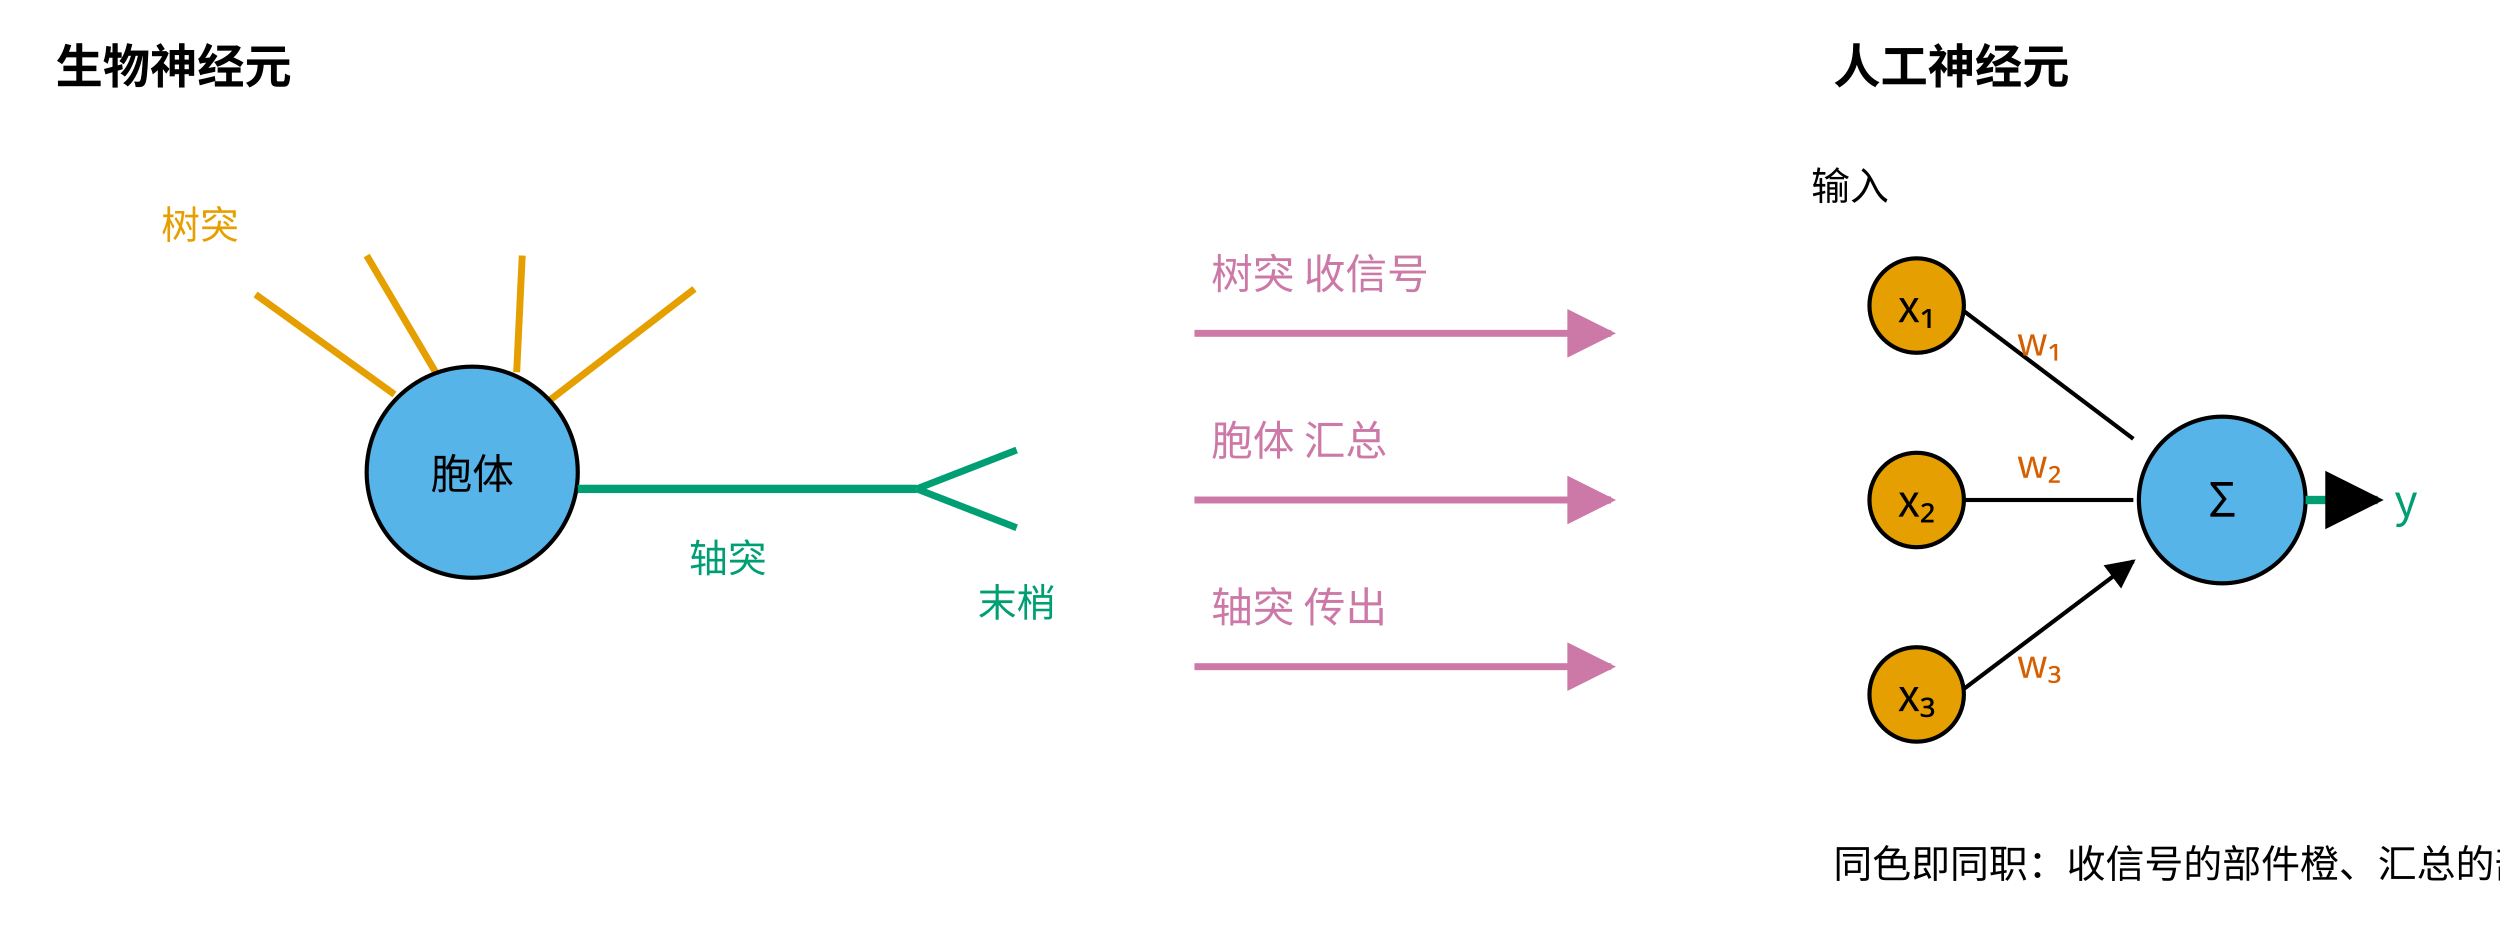
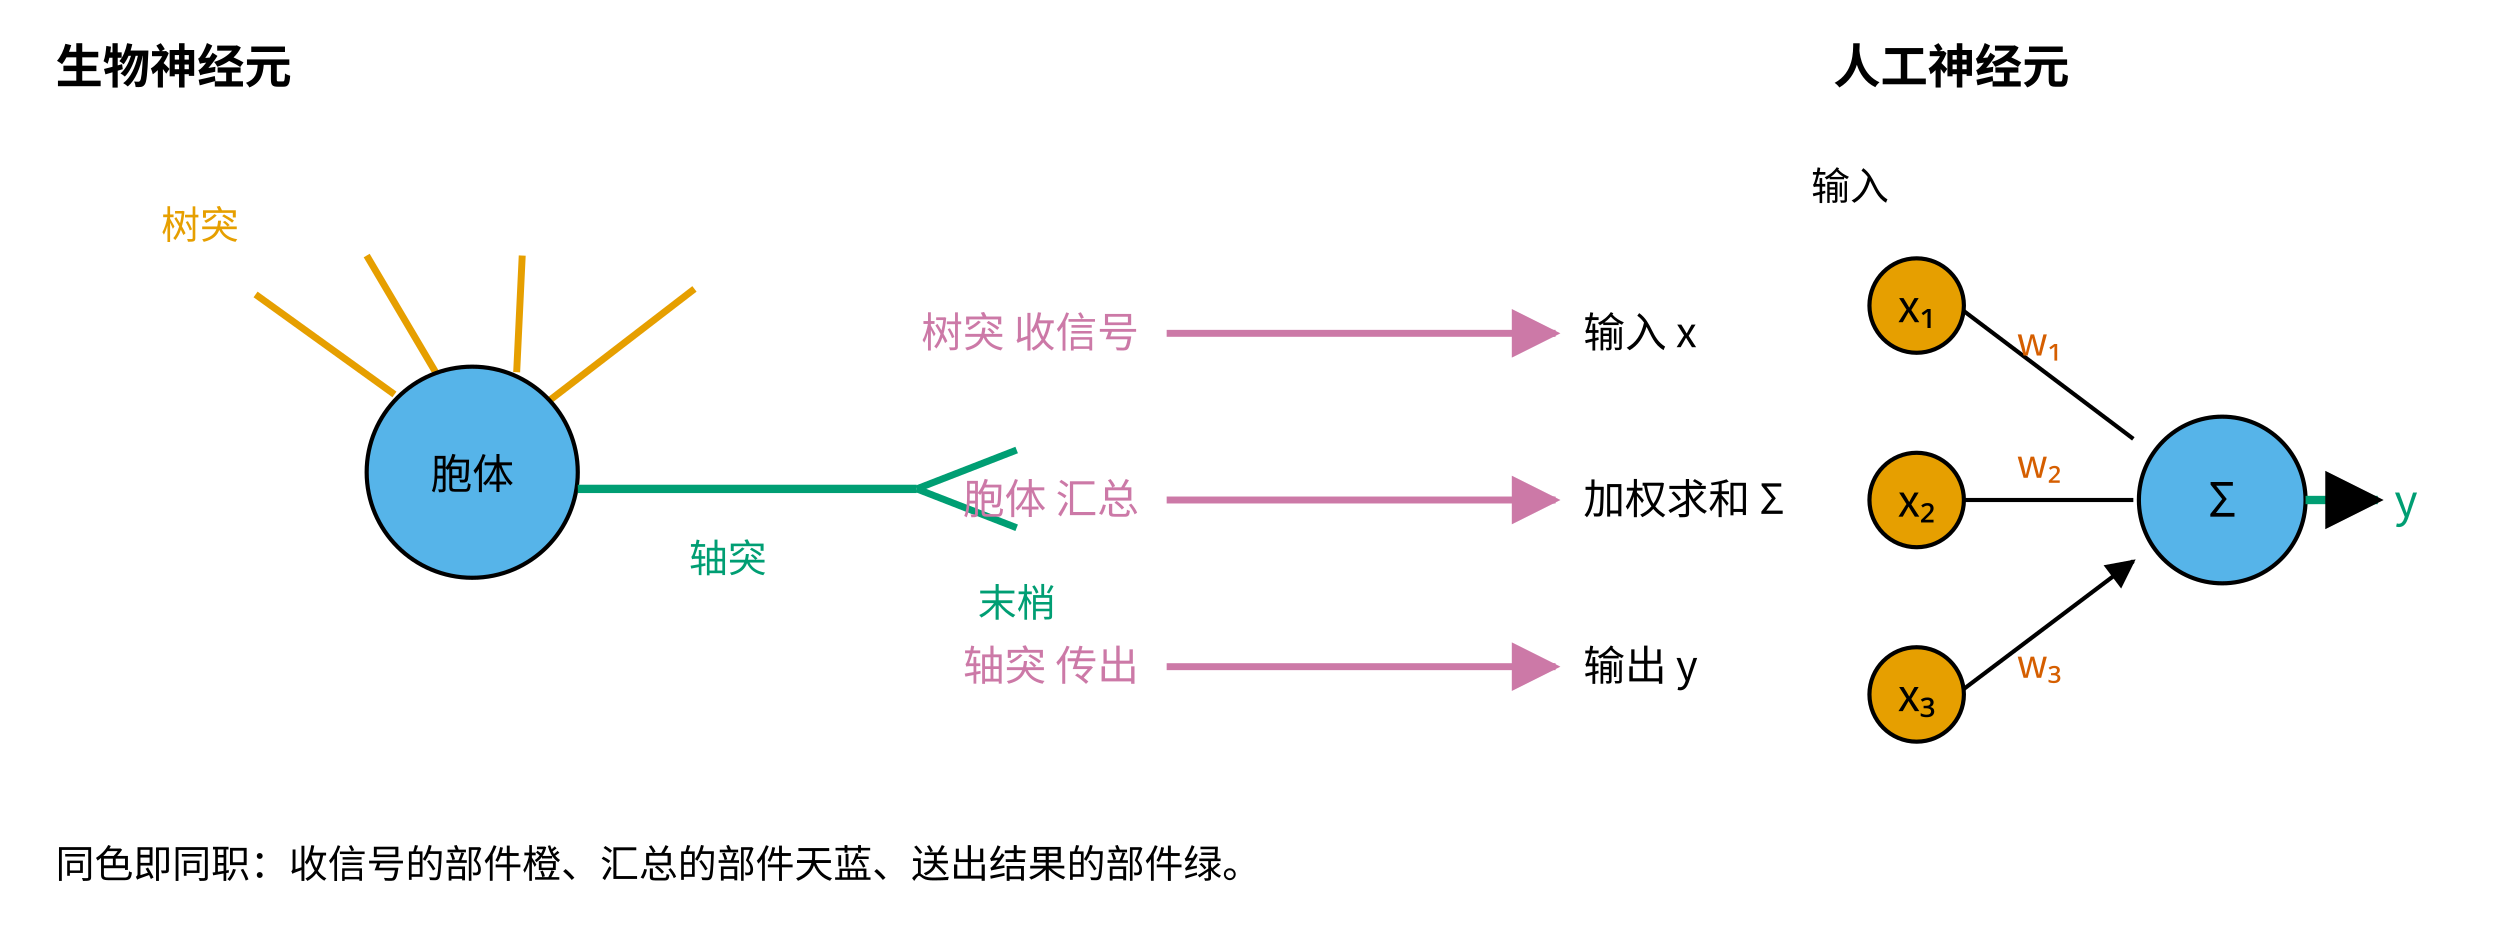
<svg xmlns="http://www.w3.org/2000/svg" width="900" height="340" viewBox="0 0 900 340">
  <defs>
    <marker id="arr" viewBox="0 0 10 10" refX="9" refY="5" markerWidth="7" markerHeight="7" orient="auto-start-reverse">
      <path d="M 0 0 L 10 5 L 0 10 z" fill="#000000" />
    </marker>
    <marker id="arrg" viewBox="0 0 10 10" refX="9" refY="5" markerWidth="7" markerHeight="7" orient="auto-start-reverse">
      <path d="M 0 0 L 10 5 L 0 10 z" fill="#009E73" />
    </marker>
    <marker id="arrv" viewBox="0 0 10 10" refX="9" refY="5" markerWidth="7" markerHeight="7" orient="auto-start-reverse">
      <path d="M 0 0 L 10 5 L 0 10 z" fill="#D55E00" />
    </marker>
    <marker id="arrp" viewBox="0 0 10 10" refX="9" refY="5" markerWidth="7" markerHeight="7" orient="auto-start-reverse">
      <path d="M 0 0 L 10 5 L 0 10 z" fill="#CC79A7" />
    </marker>
  </defs>
  <text x="20" y="30" font-size="17" font-weight="bold" fill="#000000" font-family="Noto Sans CJK SC, sans-serif">生物神经元</text>
  <text x="660" y="30" font-size="17" font-weight="bold" fill="#000000" font-family="Noto Sans CJK SC, sans-serif">人工神经元</text>
  <path d="M 142 142 L 92 106 M 158 136 L 132 92 M 186 134 L 188 92 M 198 144 L 250 104" stroke="#E69F00" stroke-width="2.5" fill="none" />
  <circle cx="170" cy="170" r="38" fill="#56B4E9" stroke="#000000" stroke-width="1.5" />
  <text x="170" y="176" font-size="15" text-anchor="middle" fill="#000000" font-family="Noto Sans CJK SC, sans-serif">胞体</text>
  <path d="M 208 176 L 330 176" stroke="#009E73" stroke-width="3" fill="none" />
  <path d="M 330 176 L 366 162 M 330 176 L 366 190" stroke="#009E73" stroke-width="2.5" fill="none" />
  <text x="58" y="86" font-size="14" fill="#E69F00" font-family="Noto Sans CJK SC, sans-serif">树突</text>
  <text x="248" y="206" font-size="14" fill="#009E73" font-family="Noto Sans CJK SC, sans-serif">轴突</text>
  <text x="352" y="222" font-size="14" fill="#009E73" font-family="Noto Sans CJK SC, sans-serif">末梢</text>
  <g font-size="15" fill="#CC79A7" font-family="Noto Sans CJK SC, sans-serif">
-     <path d="M 430 120 L 580 120" stroke="#CC79A7" stroke-width="2.5" marker-end="url(#arrp)" />
-     <text x="436" y="104">树突 收信号</text>
-     <path d="M 430 180 L 580 180" stroke="#CC79A7" stroke-width="2.5" marker-end="url(#arrp)" />
-     <text x="436" y="164">胞体 汇总</text>
-     <path d="M 430 240 L 580 240" stroke="#CC79A7" stroke-width="2.5" marker-end="url(#arrp)" />
-     <text x="436" y="224">轴突 传出</text>
+     <text x="410" y="125" text-anchor="end">树突 收信号</text>
+     <path d="M 420 120 L 560 120" stroke="#CC79A7" stroke-width="2.5" marker-end="url(#arrp)" />
+     <text x="570" y="125" fill="#000000">输入 x</text>
+     <text x="410" y="185" text-anchor="end">胞体 汇总</text>
+     <path d="M 420 180 L 560 180" stroke="#CC79A7" stroke-width="2.5" marker-end="url(#arrp)" />
+     <text x="570" y="185" fill="#000000">加权求和 Σ</text>
+     <text x="410" y="245" text-anchor="end">轴突 传出</text>
+     <path d="M 420 240 L 560 240" stroke="#CC79A7" stroke-width="2.5" marker-end="url(#arrp)" />
+     <text x="570" y="245" fill="#000000">输出 y</text>
  </g>
  <g font-family="Noto Sans CJK SC, sans-serif" font-size="16" fill="#000000">
    <circle cx="690" cy="110" r="17" fill="#E69F00" stroke="#000000" stroke-width="1.5" />
    <text x="690" y="116" text-anchor="middle">x₁</text>
    <circle cx="690" cy="180" r="17" fill="#E69F00" stroke="#000000" stroke-width="1.5" />
    <text x="690" y="186" text-anchor="middle">x₂</text>
    <circle cx="690" cy="250" r="17" fill="#E69F00" stroke="#000000" stroke-width="1.5" />
    <text x="690" y="256" text-anchor="middle">x₃</text>
    <text x="652" y="72" font-size="14">输入</text>
  </g>
  <path d="M 707 112 L 768 158 M 707 180 L 768 180 M 707 248 L 768 202" stroke="#000000" stroke-width="1.5" marker-end="url(#arr)" />
  <text x="726" y="128" font-size="14" fill="#D55E00" font-family="Noto Sans CJK SC, sans-serif">w₁</text>
  <text x="726" y="172" font-size="14" fill="#D55E00" font-family="Noto Sans CJK SC, sans-serif">w₂</text>
  <text x="726" y="244" font-size="14" fill="#D55E00" font-family="Noto Sans CJK SC, sans-serif">w₃</text>
  <circle cx="800" cy="180" r="30" fill="#56B4E9" stroke="#000000" stroke-width="1.5" />
  <text x="800" y="186" font-size="17" text-anchor="middle" fill="#000000" font-family="Noto Sans CJK SC, sans-serif">Σ</text>
  <path d="M 830 180 L 856 180" stroke="#009E73" stroke-width="3" marker-end="url(#arr)" />
  <text x="862" y="186" font-size="16" fill="#009E73" font-family="Noto Sans CJK SC, sans-serif">y</text>
-   <text x="660" y="316" font-size="14" fill="#000000" font-family="Noto Sans CJK SC, sans-serif">同色即同职：收信号的部件橙、汇总的部件天蓝、送出结果的部件绿。</text>
+   <text x="20" y="316" font-size="14" fill="#000000" font-family="Noto Sans CJK SC, sans-serif">同色即同职：收信号的部件橙、汇总的部件天蓝、送出结果的部件绿。</text>
</svg>
